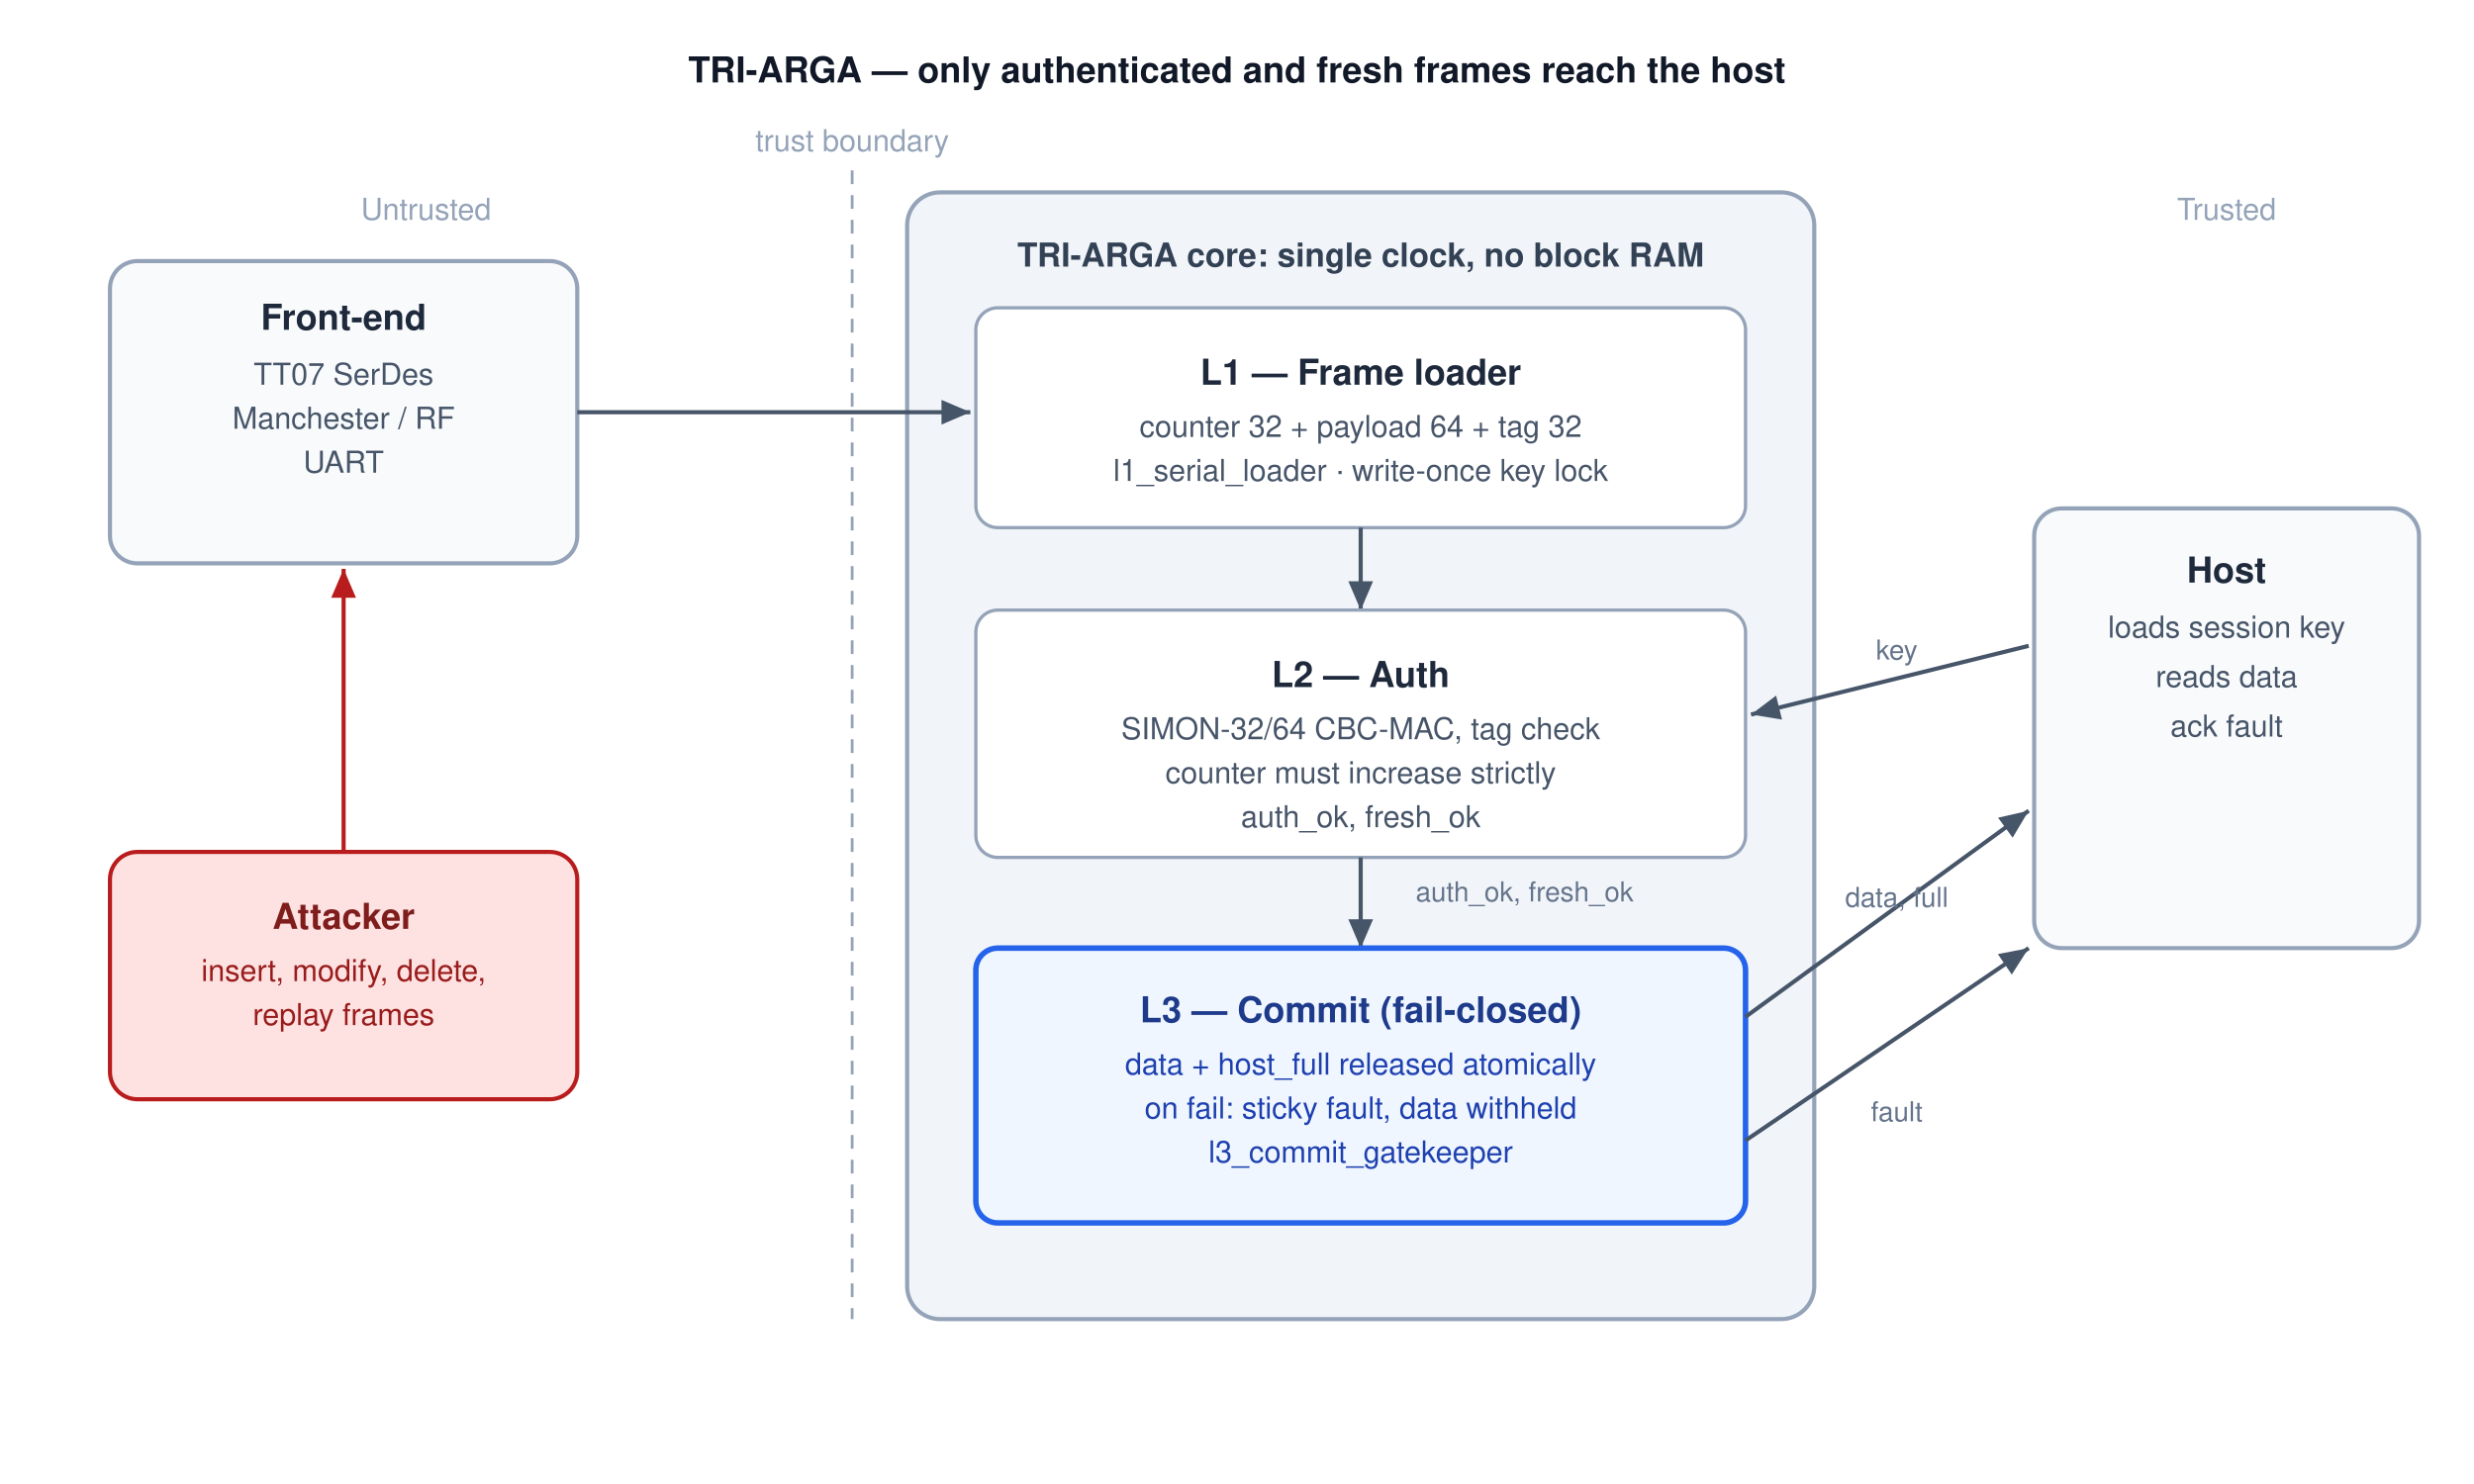
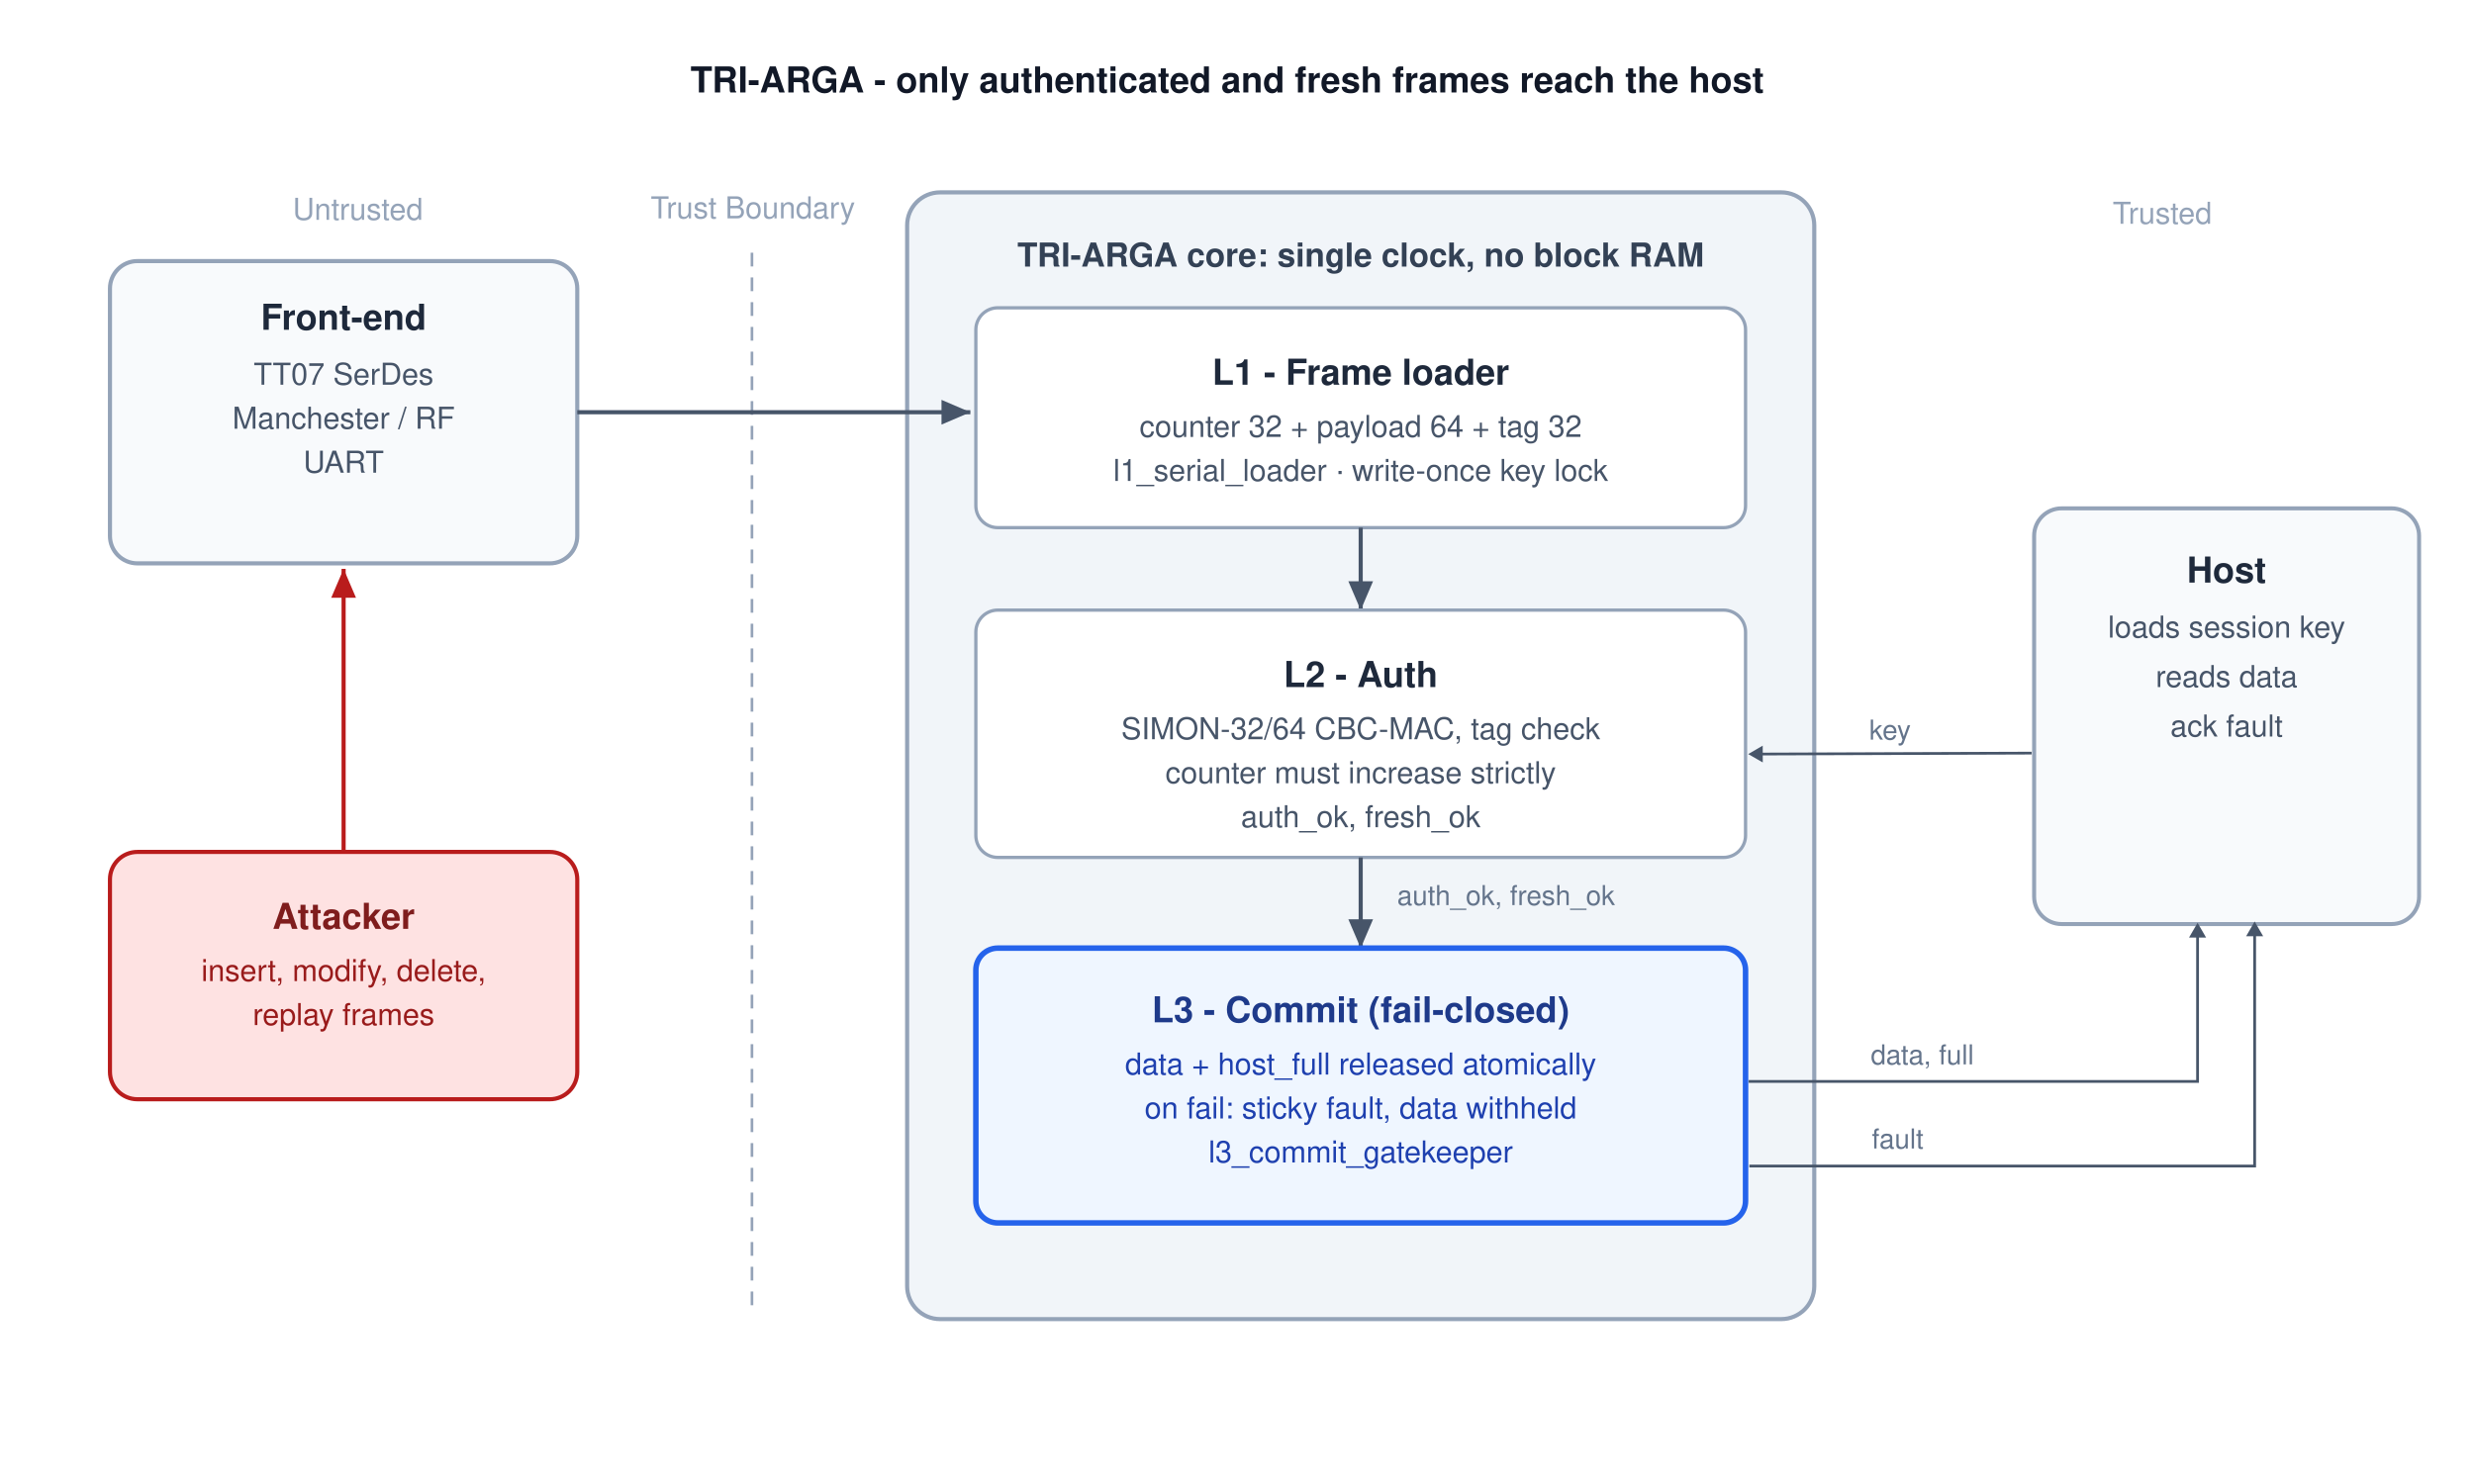
- <svg xmlns="http://www.w3.org/2000/svg" viewBox="0 0 900 540" font-family="Helvetica, Arial, sans-serif">
-   <rect x="0" y="0" width="900" height="540" fill="#ffffff" />
-   <text x="450" y="30" font-size="13" font-weight="700" fill="#111827" text-anchor="middle">TRI-ARGA — only authenticated and fresh frames reach the host</text>
-   <text x="310" y="55" font-size="11" fill="#94a3b8" text-anchor="middle">trust boundary</text>
-   <line x1="310" y1="62" x2="310" y2="480" stroke="#94a3b8" stroke-width="1" stroke-dasharray="5 4" />
-   <text x="155" y="80" font-size="11" fill="#94a3b8" text-anchor="middle">Untrusted</text>
-   <text x="810" y="80" font-size="11" fill="#94a3b8" text-anchor="middle">Trusted</text>
-   <rect x="40" y="95" width="170" height="110" rx="10" fill="#f8fafc" stroke="#94a3b8" stroke-width="1.5" />
-   <text x="125" y="120" font-size="13" font-weight="700" text-anchor="middle" fill="#1e293b">Front-end</text>
-   <text x="125" y="140" font-size="11" text-anchor="middle" fill="#475569">TT07 SerDes</text>
-   <text x="125" y="156" font-size="11" text-anchor="middle" fill="#475569">Manchester / RF</text>
-   <text x="125" y="172" font-size="11" text-anchor="middle" fill="#475569">UART</text>
-   <rect x="40" y="310" width="170" height="90" rx="10" fill="#fee2e2" stroke="#b91c1c" stroke-width="1.5" />
-   <text x="125" y="338" font-size="13" font-weight="700" text-anchor="middle" fill="#7f1d1d">Attacker</text>
-   <text x="125" y="357" font-size="11" text-anchor="middle" fill="#991b1b">insert, modify, delete,</text>
-   <text x="125" y="373" font-size="11" text-anchor="middle" fill="#991b1b">replay frames</text>
-   <line x1="125" y1="310" x2="125" y2="207" stroke="#b91c1c" stroke-width="1.5" marker-end="url(#ar)" />
-   <rect x="330" y="70" width="330" height="410" rx="12" fill="#f1f5f9" stroke="#94a3b8" stroke-width="1.5" />
-   <text x="495" y="97" font-size="12" font-weight="700" text-anchor="middle" fill="#334155">TRI-ARGA core: single clock, no block RAM</text>
-   <rect x="355" y="112" width="280" height="80" rx="8" fill="#ffffff" stroke="#94a3b8" stroke-width="1.2" />
-   <text x="495" y="140" font-size="13" font-weight="700" text-anchor="middle" fill="#1e293b">L1 — Frame loader</text>
-   <text x="495" y="159" font-size="11" text-anchor="middle" fill="#475569">counter 32 + payload 64 + tag 32</text>
-   <text x="495" y="175" font-size="11" text-anchor="middle" fill="#475569">l1_serial_loader · write-once key lock</text>
-   <line x1="495" y1="192" x2="495" y2="222" stroke="#475569" stroke-width="1.5" marker-end="url(#a)" />
-   <rect x="355" y="222" width="280" height="90" rx="8" fill="#ffffff" stroke="#94a3b8" stroke-width="1.2" />
-   <text x="495" y="250" font-size="13" font-weight="700" text-anchor="middle" fill="#1e293b">L2 — Auth</text>
-   <text x="495" y="269" font-size="11" text-anchor="middle" fill="#475569">SIMON-32/64 CBC-MAC, tag check</text>
-   <text x="495" y="285" font-size="11" text-anchor="middle" fill="#475569">counter must increase strictly</text>
-   <text x="495" y="301" font-size="11" text-anchor="middle" fill="#475569">auth_ok, fresh_ok</text>
-   <text x="515" y="328" font-size="10" fill="#64748b">auth_ok, fresh_ok</text>
-   <line x1="495" y1="312" x2="495" y2="345" stroke="#475569" stroke-width="1.5" marker-end="url(#a)" />
-   <rect x="355" y="345" width="280" height="100" rx="8" fill="#eff6ff" stroke="#2563eb" stroke-width="2" />
-   <text x="495" y="372" font-size="13" font-weight="700" text-anchor="middle" fill="#1e3a8a">L3 — Commit (fail-closed)</text>
-   <text x="495" y="391" font-size="11" text-anchor="middle" fill="#1e40af">data + host_full released atomically</text>
-   <text x="495" y="407" font-size="11" text-anchor="middle" fill="#1e40af">on fail: sticky fault, data withheld</text>
-   <text x="495" y="423" font-size="11" text-anchor="middle" fill="#1e40af">l3_commit_gatekeeper</text>
-   <rect x="740" y="185" width="140" height="160" rx="10" fill="#f8fafc" stroke="#94a3b8" stroke-width="1.5" />
-   <text x="810" y="212" font-size="13" font-weight="700" text-anchor="middle" fill="#1e293b">Host</text>
-   <text x="810" y="232" font-size="11" text-anchor="middle" fill="#475569">loads session key</text>
-   <text x="810" y="250" font-size="11" text-anchor="middle" fill="#475569">reads data</text>
-   <text x="810" y="268" font-size="11" text-anchor="middle" fill="#475569">ack fault</text>
-   <line x1="210" y1="150" x2="353" y2="150" stroke="#475569" stroke-width="1.5" marker-end="url(#a)" />
-   <line x1="738" y1="235" x2="637" y2="260" stroke="#475569" stroke-width="1.5" marker-end="url(#a)" />
-   <text x="690" y="240" font-size="10" fill="#64748b" text-anchor="middle">key</text>
-   <line x1="635" y1="370" x2="738" y2="295" stroke="#475569" stroke-width="1.5" marker-end="url(#a)" />
-   <text x="690" y="330" font-size="10" fill="#64748b" text-anchor="middle">data, full</text>
-   <line x1="635" y1="415" x2="738" y2="345" stroke="#475569" stroke-width="1.5" marker-end="url(#a)" />
-   <text x="690" y="408" font-size="10" fill="#64748b" text-anchor="middle">fault</text>
-   <defs>
-     <marker id="a" markerWidth="9" markerHeight="9" refX="7" refY="3" orient="auto">
-       <path d="M0,0 L7,3 L0,6 z" fill="#475569" />
+ <svg xmlns="http://www.w3.org/2000/svg" viewBox="0 0 900 540" font-family="Helvetica, Arial, sans-serif" version="1.1" id="svg32">
+   <rect x="0" y="0" width="900" height="540" fill="#ffffff" id="rect1" />
+   <text x="446.461" y="33.655" font-size="13px" font-weight="700" fill="#111827" text-anchor="middle" id="text1">TRI-ARGA - only authenticated and fresh frames reach the host</text>
+   <text x="273.887" y="79.458" font-size="11px" fill="#94a3b8" text-anchor="middle" id="text2">Trust Boundary</text>
+   <line x1="273.55" y1="91.954" x2="273.55" y2="477.975" stroke="#94a3b8" stroke-width="0.961" stroke-dasharray="5, 4" id="line2" />
+   <text x="130.181" y="80" font-size="11px" fill="#94a3b8" text-anchor="middle" id="text3">Untrusted</text>
+   <text x="786.612" y="81.432" font-size="11px" fill="#94a3b8" text-anchor="middle" id="text4">Trusted</text>
+   <rect x="40" y="95" width="170" height="110" rx="10" fill="#f8fafc" stroke="#94a3b8" stroke-width="1.5" id="rect4" />
+   <text x="125" y="120" font-size="13" font-weight="700" text-anchor="middle" fill="#1e293b" id="text5">Front-end</text>
+   <text x="125" y="140" font-size="11" text-anchor="middle" fill="#475569" id="text6">TT07 SerDes</text>
+   <text x="125" y="156" font-size="11" text-anchor="middle" fill="#475569" id="text7">Manchester / RF</text>
+   <text x="125" y="172" font-size="11" text-anchor="middle" fill="#475569" id="text8">UART</text>
+   <rect x="40" y="310" width="170" height="90" rx="10" fill="#fee2e2" stroke="#b91c1c" stroke-width="1.5" id="rect8" />
+   <text x="125" y="338" font-size="13" font-weight="700" text-anchor="middle" fill="#7f1d1d" id="text9">Attacker</text>
+   <text x="125" y="357" font-size="11" text-anchor="middle" fill="#991b1b" id="text10">insert, modify, delete,</text>
+   <text x="125" y="373" font-size="11" text-anchor="middle" fill="#991b1b" id="text11">replay frames</text>
+   <line x1="125" y1="310" x2="125" y2="207" stroke="#b91c1c" stroke-width="1.5" marker-end="url(#ar)" id="line11" />
+   <rect x="330" y="70" width="330" height="410" rx="12" fill="#f1f5f9" stroke="#94a3b8" stroke-width="1.5" id="rect11" />
+   <text x="495" y="97" font-size="12" font-weight="700" text-anchor="middle" fill="#334155" id="text12">TRI-ARGA core: single clock, no block RAM</text>
+   <rect x="355" y="112" width="280" height="80" rx="8" fill="#ffffff" stroke="#94a3b8" stroke-width="1.2" id="rect12" />
+   <text x="495" y="140" font-size="13" font-weight="700" text-anchor="middle" fill="#1e293b" id="text13">L1 - Frame loader</text>
+   <text x="495" y="159" font-size="11" text-anchor="middle" fill="#475569" id="text14">counter 32 + payload 64 + tag 32</text>
+   <text x="495" y="175" font-size="11" text-anchor="middle" fill="#475569" id="text15">l1_serial_loader · write-once key lock</text>
+   <line x1="495" y1="192" x2="495" y2="222" stroke="#475569" stroke-width="1.5" marker-end="url(#a)" id="line15" />
+   <rect x="355" y="222" width="280" height="90" rx="8" fill="#ffffff" stroke="#94a3b8" stroke-width="1.2" id="rect15" />
+   <text x="495" y="250" font-size="13" font-weight="700" text-anchor="middle" fill="#1e293b" id="text16">L2 - Auth</text>
+   <text x="495" y="269" font-size="11" text-anchor="middle" fill="#475569" id="text17">SIMON-32/64 CBC-MAC, tag check</text>
+   <text x="495" y="285" font-size="11" text-anchor="middle" fill="#475569" id="text18">counter must increase strictly</text>
+   <text x="495" y="301" font-size="11" text-anchor="middle" fill="#475569" id="text19">auth_ok, fresh_ok</text>
+   <text x="508.25" y="329.35" font-size="10px" fill="#64748b" id="text20">auth_ok, fresh_ok</text>
+   <line x1="495" y1="312" x2="495" y2="345" stroke="#475569" stroke-width="1.5" marker-end="url(#a)" id="line20" />
+   <rect x="355" y="345" width="280" height="100" rx="8" fill="#eff6ff" stroke="#2563eb" stroke-width="2" id="rect20" />
+   <text x="495" y="372" font-size="13" font-weight="700" text-anchor="middle" fill="#1e3a8a" id="text21">L3 - Commit (fail-closed)</text>
+   <text x="495" y="391" font-size="11" text-anchor="middle" fill="#1e40af" id="text22">data + host_full released atomically</text>
+   <text x="495" y="407" font-size="11" text-anchor="middle" fill="#1e40af" id="text23">on fail: sticky fault, data withheld</text>
+   <text x="495" y="423" font-size="11" text-anchor="middle" fill="#1e40af" id="text24">l3_commit_gatekeeper</text>
+   <rect x="739.979" y="184.979" width="140.041" height="151.266" rx="10.003" fill="#f8fafc" stroke="#94a3b8" stroke-width="1.459" id="rect24" />
+   <text x="810" y="212" font-size="13" font-weight="700" text-anchor="middle" fill="#1e293b" id="text25">Host</text>
+   <text x="810" y="232" font-size="11" text-anchor="middle" fill="#475569" id="text26">loads session key</text>
+   <text x="810" y="250" font-size="11" text-anchor="middle" fill="#475569" id="text27">reads data</text>
+   <text x="810" y="268" font-size="11" text-anchor="middle" fill="#475569" id="text28">ack fault</text>
+   <line x1="210" y1="150" x2="353" y2="150" stroke="#475569" stroke-width="1.5" marker-end="url(#a)" id="line28" />
+   <text x="687.56" y="269.131" font-size="10px" fill="#64748b" text-anchor="middle" id="text29">key</text>
+   <text x="699.319" y="387.318" font-size="10px" fill="#64748b" text-anchor="middle" id="text30">data, full</text>
+   <text x="690.35" y="417.902" font-size="10px" fill="#64748b" text-anchor="middle" id="text31">fault</text>
+   <defs id="defs32">
+     <marker style="overflow:visible" id="Triangle" refX="0" refY="0" orient="auto-start-reverse" markerWidth="1" markerHeight="1" viewBox="0 0 1 1" preserveAspectRatio="xMidYMid">
+       <path transform="scale(0.5)" style="fill:context-stroke;fill-rule:evenodd;stroke:context-stroke;stroke-width:1pt" d="M 5.77,0 -2.88,5 V -5 Z" id="path135" />
+     </marker>
+     <marker style="overflow:visible" id="marker40" refX="0" refY="0" orient="auto-start-reverse" markerWidth="1" markerHeight="1" viewBox="0 0 1 1" preserveAspectRatio="xMidYMid">
+       <path transform="scale(0.5)" style="fill:context-stroke;fill-rule:evenodd;stroke:context-stroke;stroke-width:1pt" d="M 5.77,0 -2.88,5 V -5 Z" id="path40" />
+     </marker>
+     <marker style="overflow:visible" id="marker38" refX="0" refY="0" orient="auto-start-reverse" markerWidth="1" markerHeight="1" viewBox="0 0 1 1" preserveAspectRatio="xMidYMid">
+       <path transform="scale(0.5)" style="fill:context-stroke;fill-rule:evenodd;stroke:context-stroke;stroke-width:1pt" d="M 5.77,0 -2.88,5 V -5 Z" id="path38" />
+     </marker>
+     <marker id="a" markerWidth="7" markerHeight="6" refX="7" refY="3" orient="auto" viewBox="0 0 7 6" preserveAspectRatio="xMidYMid">
+       <path d="M0,0 L7,3 L0,6 z" fill="#475569" id="path31" />
    </marker>
    <marker id="ar" markerWidth="9" markerHeight="9" refX="7" refY="3" orient="auto">
-       <path d="M0,0 L7,3 L0,6 z" fill="#b91c1c" />
+       <path d="M0,0 L7,3 L0,6 z" fill="#b91c1c" id="path32" />
+     </marker>
+     <marker id="a-3" markerWidth="9" markerHeight="9" refX="7" refY="3" orient="auto">
+       <path d="M 0,0 7,3 0,6 Z" fill="#475569" id="path31-6" />
    </marker>
  </defs>
+   <path style="display:inline;fill:none;fill-rule:evenodd;stroke:#475569;stroke-width:1.008px;stroke-linecap:butt;stroke-linejoin:miter;stroke-opacity:1;marker-end:url(#marker38)" d="M 636.147,393.517 H 799.437 V 339.372" id="path36" />
+   <path style="display:inline;fill:none;fill-rule:evenodd;stroke:#475569;stroke-width:1.007px;stroke-linecap:butt;stroke-linejoin:miter;stroke-opacity:1;marker-end:url(#marker40)" d="M 636.387,424.304 H 820.203 V 338.893" id="path37" />
+   <path style="fill:none;fill-rule:evenodd;stroke:#475569;stroke-width:0.992px;stroke-linecap:butt;stroke-linejoin:miter;stroke-opacity:1;marker-end:url(#Triangle)" d="m 739.061,274.043 -99.561,0.345" id="path41" />
</svg>
